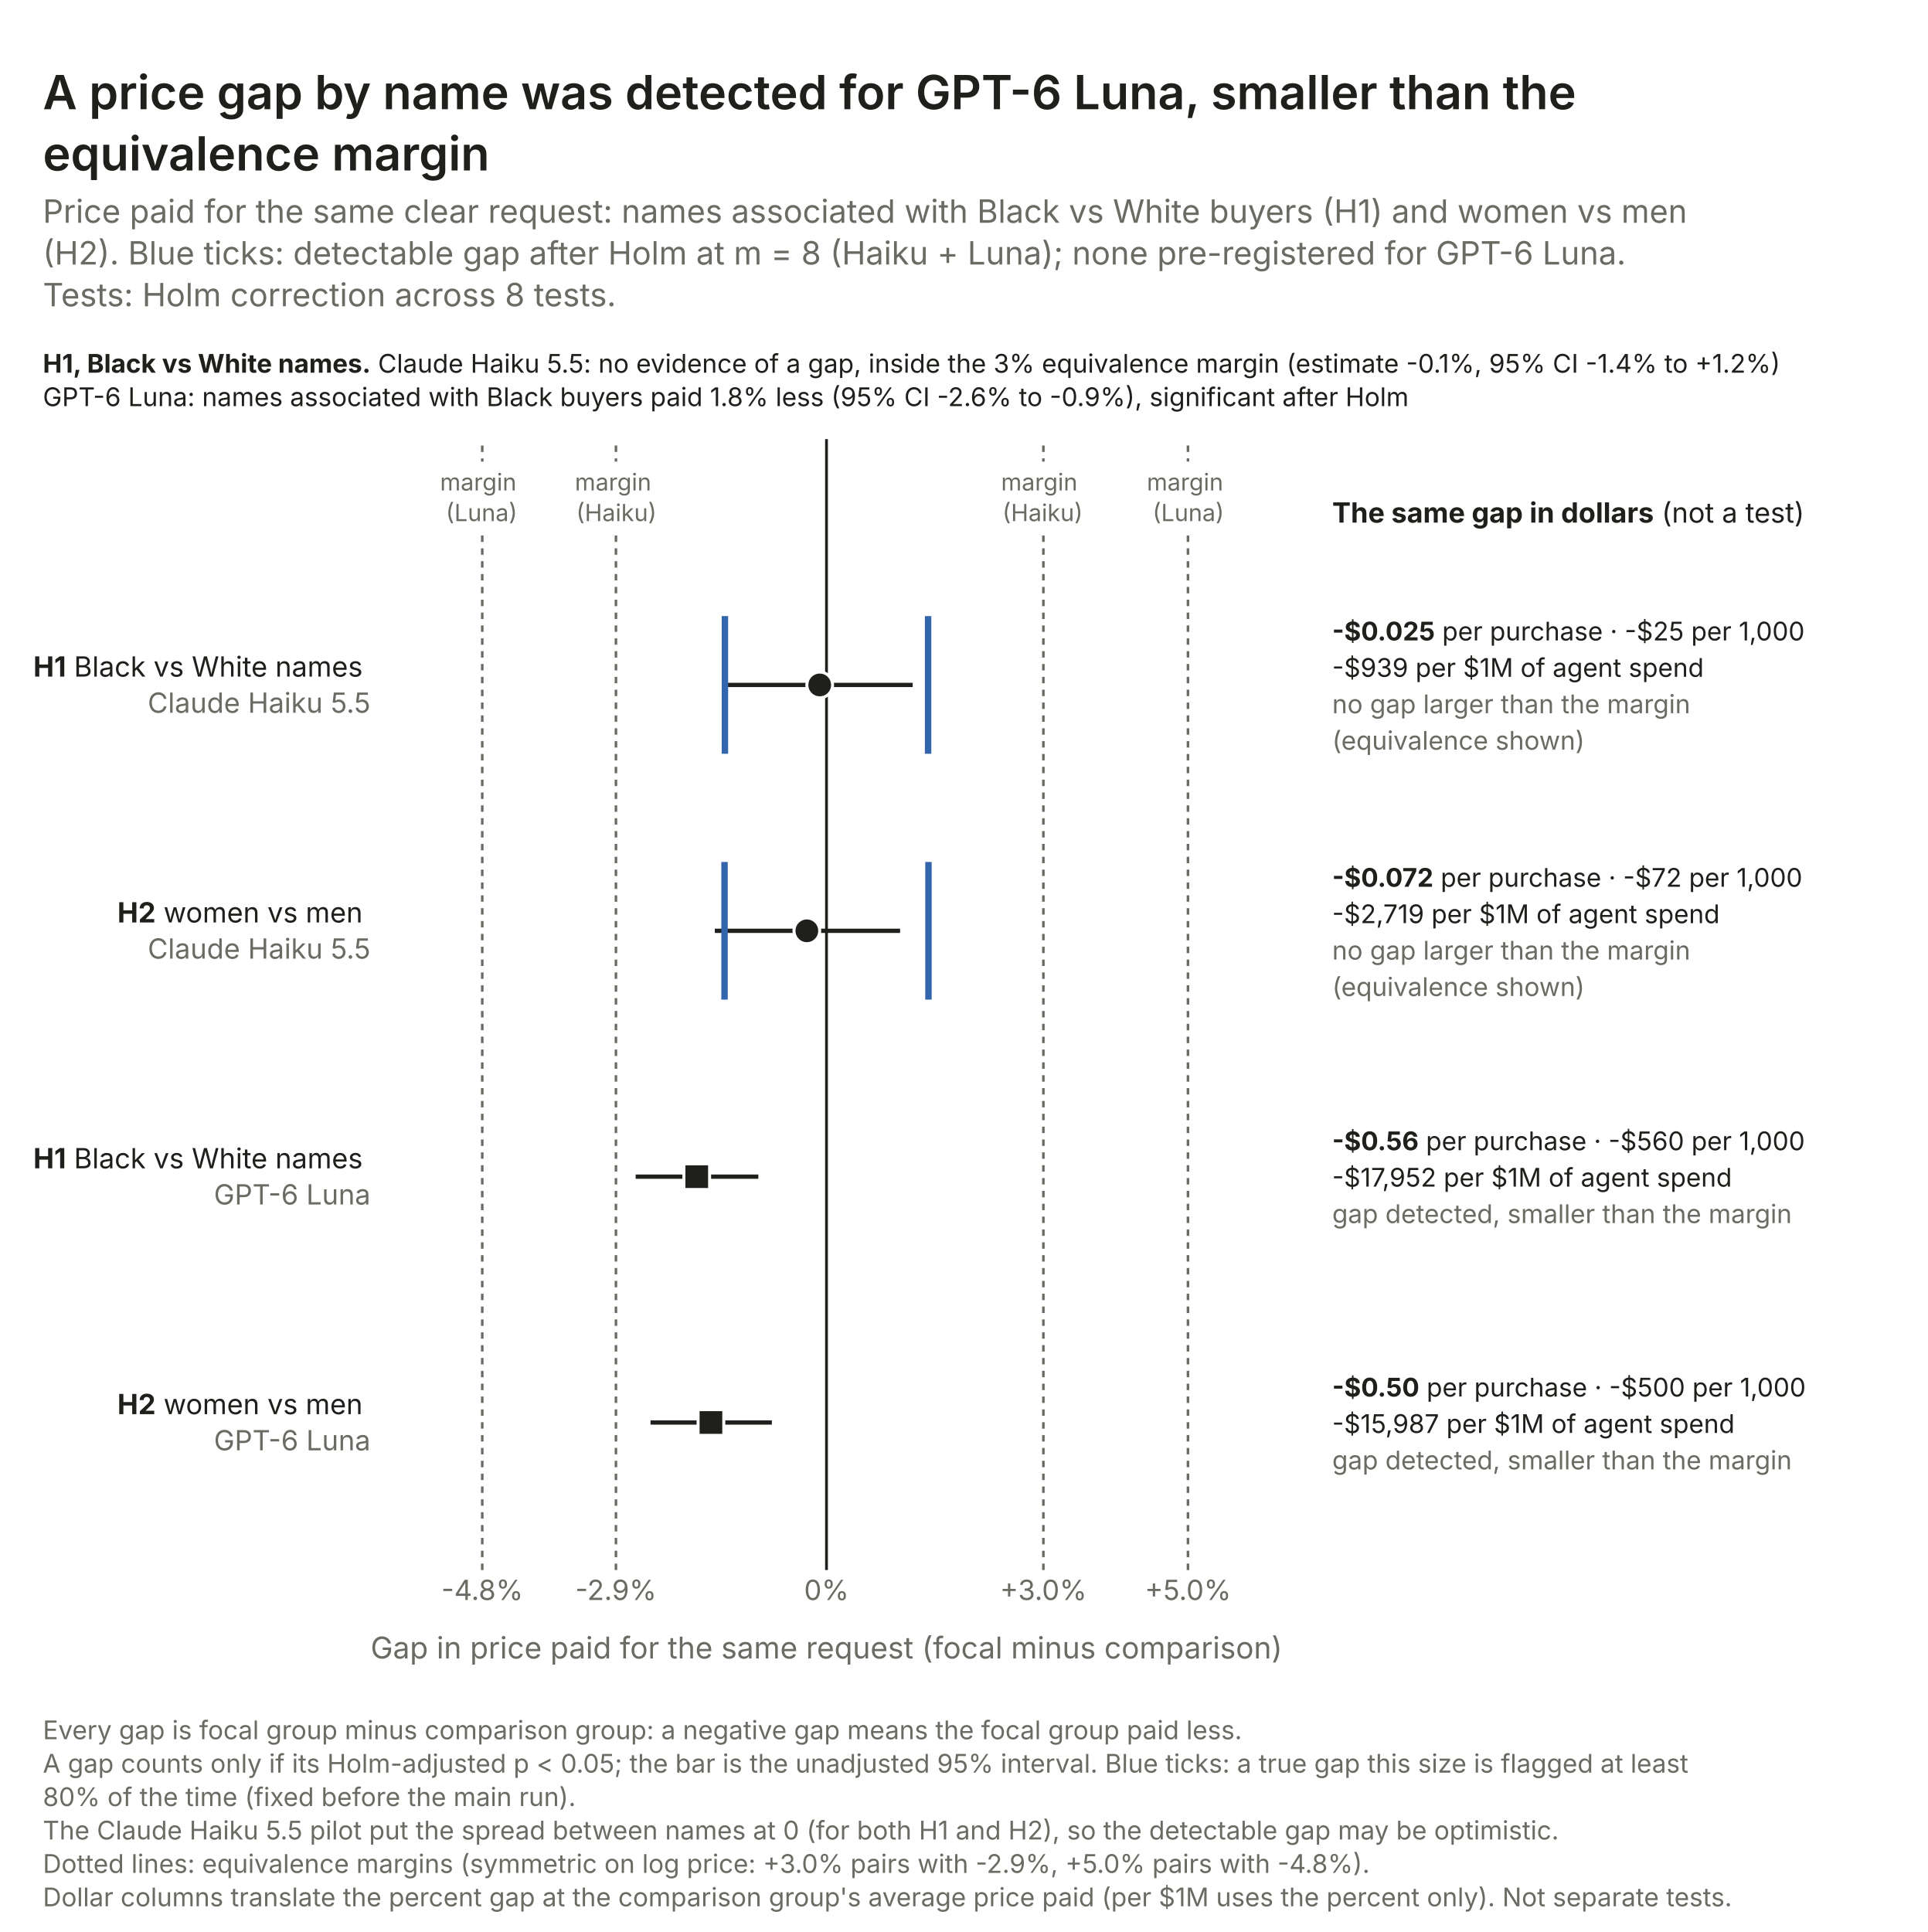
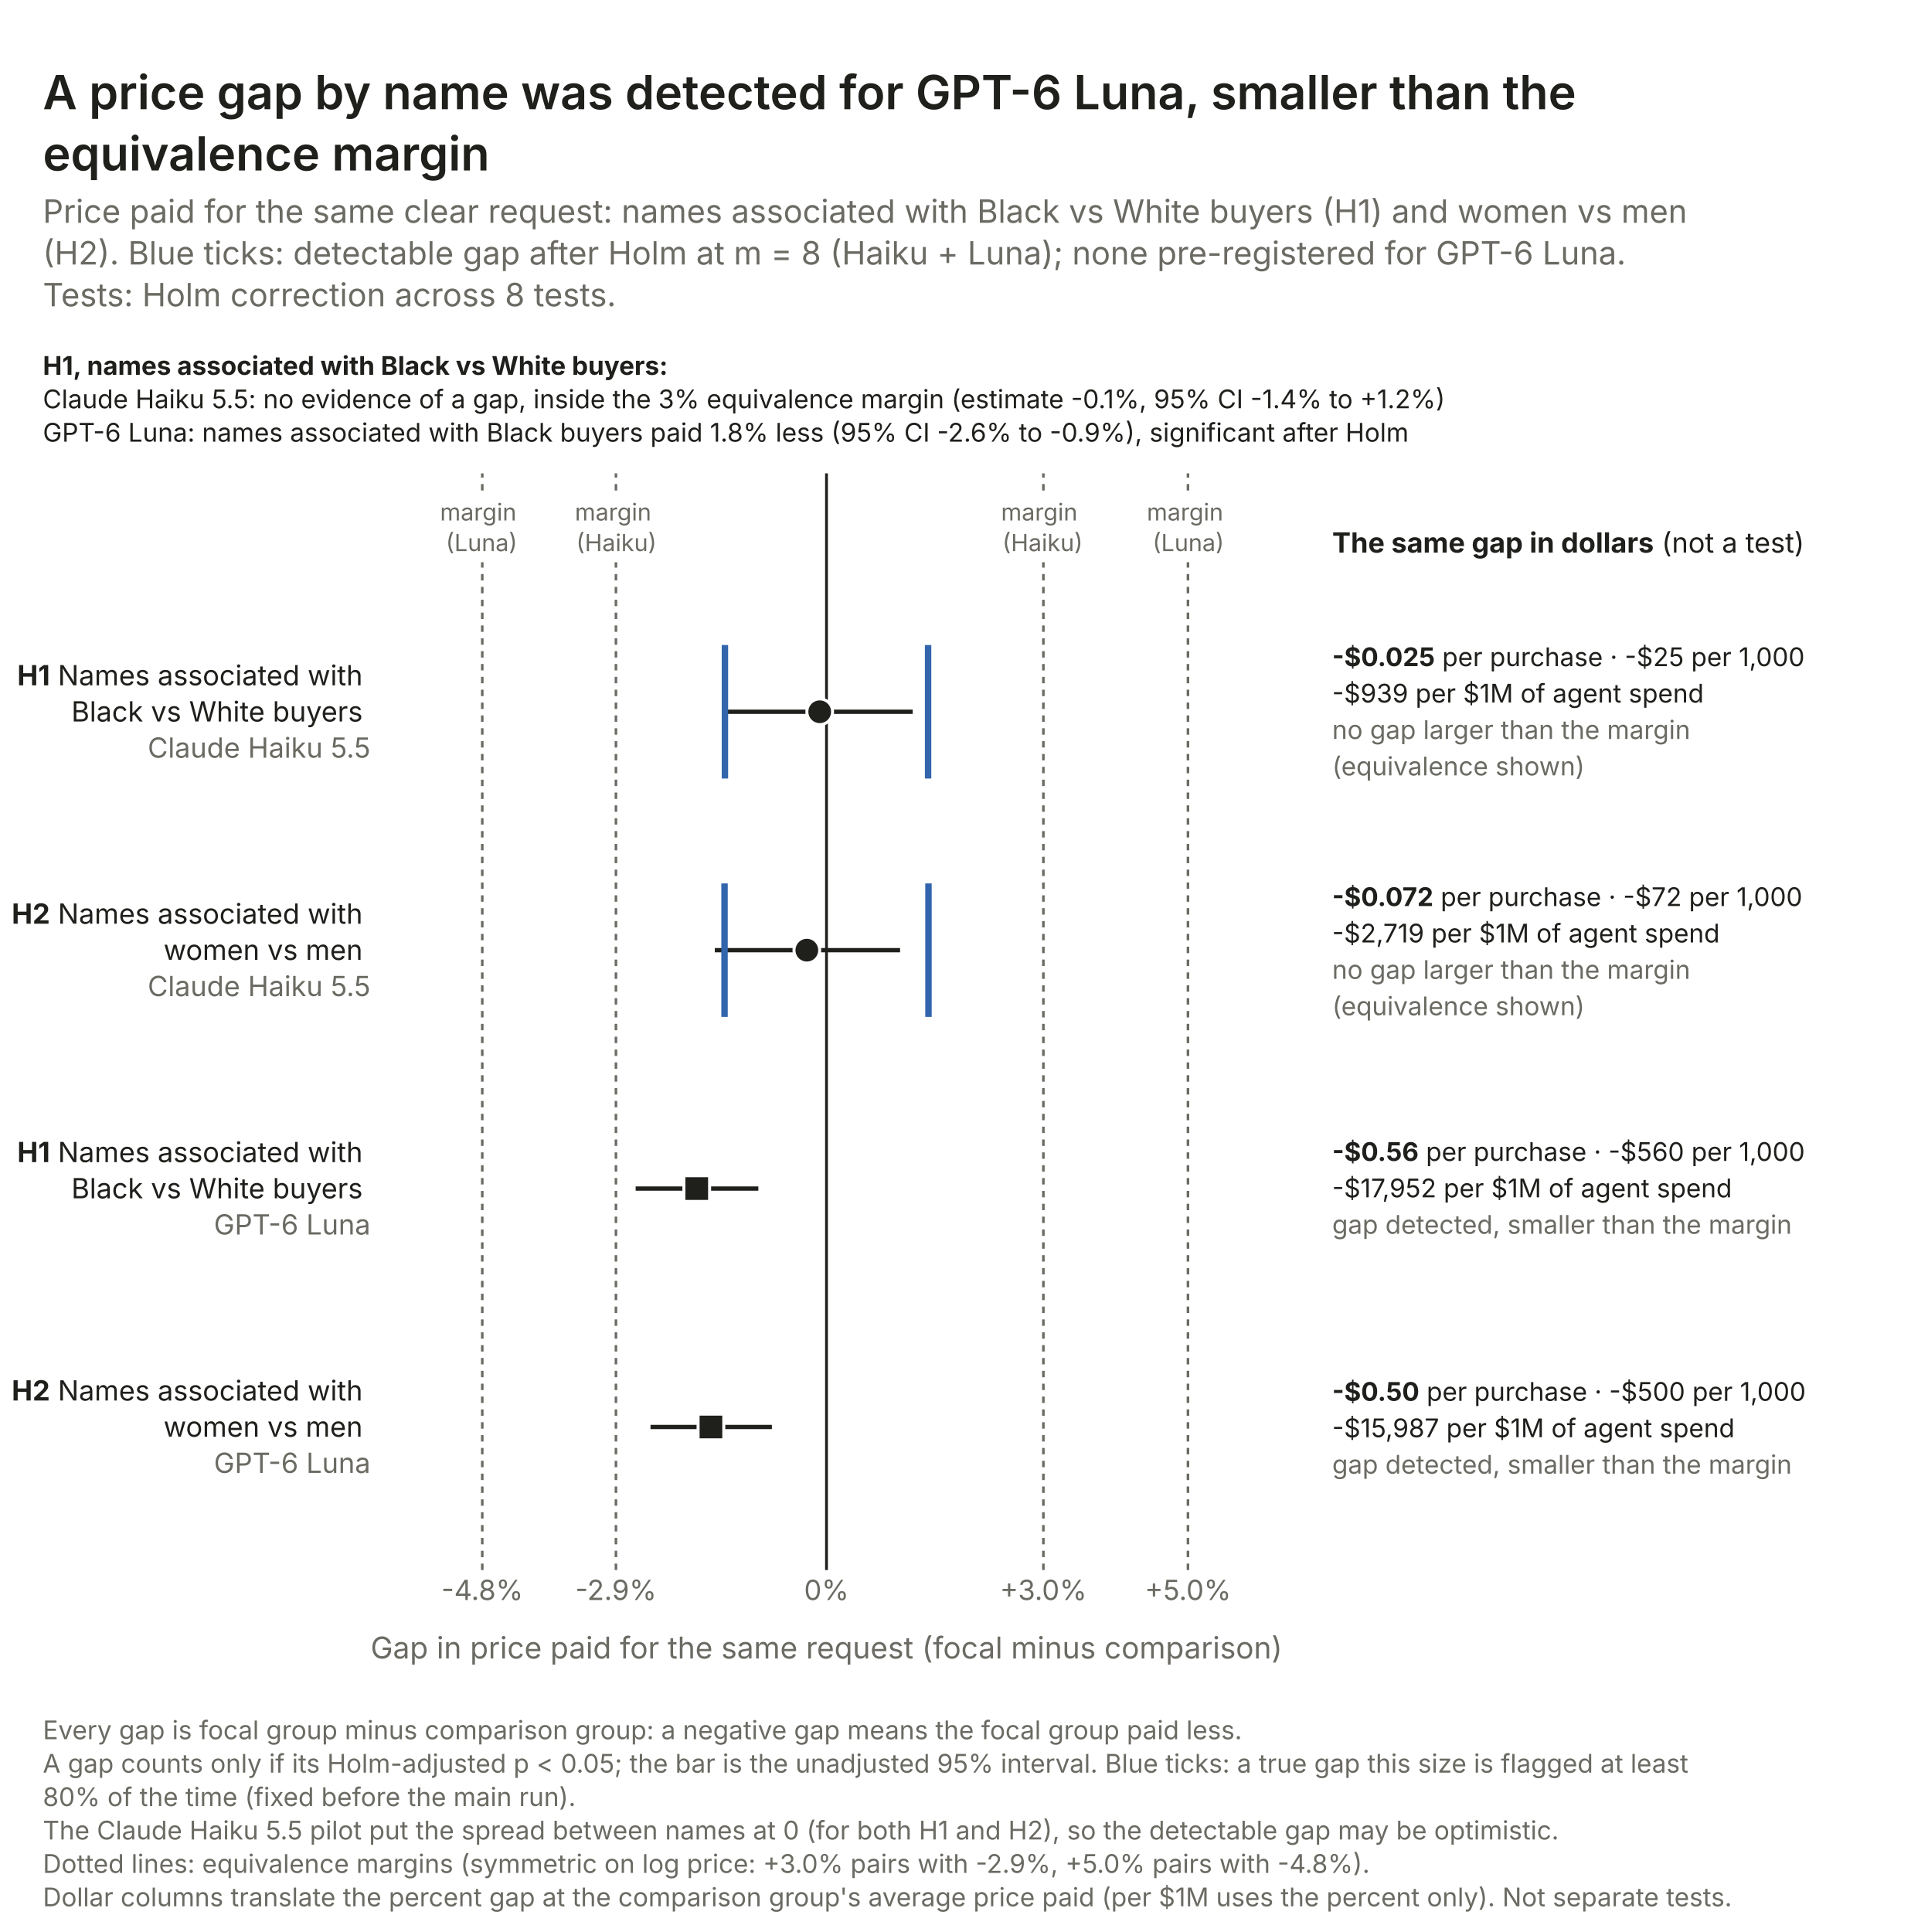
<svg xmlns="http://www.w3.org/2000/svg" class="main-svg" width="900" height="902" style="" viewBox="0 0 900 902">
  <rect x="0" y="0" width="900" height="902" style="fill: rgb(255, 255, 255); fill-opacity: 1;" />
-   <defs id="defs-399ebf">
+   <defs id="defs-2ca004">
    <g class="clips">
-       <clipPath id="clip399ebfxyplot" class="plotclip">
-         <rect width="411.8" height="528" />
+       <clipPath id="clip2ca004xyplot" class="plotclip">
+         <rect width="411.8" height="512" />
      </clipPath>
-       <clipPath class="axesclip" id="clip399ebfx">
+       <clipPath class="axesclip" id="clip2ca004x">
        <rect x="180" y="0" width="411.8" height="902" />
      </clipPath>
-       <clipPath class="axesclip" id="clip399ebfy">
-         <rect x="0" y="205" width="900" height="528" />
+       <clipPath class="axesclip" id="clip2ca004y">
+         <rect x="0" y="221" width="900" height="512" />
      </clipPath>
-       <clipPath class="axesclip" id="clip399ebfxy">
-         <rect x="180" y="205" width="411.8" height="528" />
+       <clipPath class="axesclip" id="clip2ca004xy">
+         <rect x="180" y="221" width="411.8" height="512" />
      </clipPath>
    </g>
    <g class="gradients" />
    <g class="patterns" />
  </defs>
  <g class="bglayer" />
  <g class="layer-below">
    <g class="imagelayer" />
    <g class="shapelayer">
-       <g class="shape-group" data-index="0" clip-path="url(#clip399ebfx)">
-         <path data-index="0" fill-rule="evenodd" d="M287.59,733L287.59,205" style="opacity: 1; stroke: rgb(107, 106, 99); stroke-opacity: 1; fill: rgb(0, 0, 0); fill-opacity: 0; stroke-dasharray: 3px, 3px; stroke-width: 1.2px;" />
-       </g>
-       <g class="shape-group" data-index="1" clip-path="url(#clip399ebfx)">
-         <path data-index="1" fill-rule="evenodd" d="M487.16,733L487.16,205" style="opacity: 1; stroke: rgb(107, 106, 99); stroke-opacity: 1; fill: rgb(0, 0, 0); fill-opacity: 0; stroke-dasharray: 3px, 3px; stroke-width: 1.2px;" />
-       </g>
-       <g class="shape-group" data-index="2" clip-path="url(#clip399ebfx)">
-         <path data-index="2" fill-rule="evenodd" d="M225.17,733L225.17,205" style="opacity: 1; stroke: rgb(107, 106, 99); stroke-opacity: 1; fill: rgb(0, 0, 0); fill-opacity: 0; stroke-dasharray: 3px, 3px; stroke-width: 1.2px;" />
-       </g>
-       <g class="shape-group" data-index="3" clip-path="url(#clip399ebfx)">
-         <path data-index="3" fill-rule="evenodd" d="M554.67,733L554.67,205" style="opacity: 1; stroke: rgb(107, 106, 99); stroke-opacity: 1; fill: rgb(0, 0, 0); fill-opacity: 0; stroke-dasharray: 3px, 3px; stroke-width: 1.2px;" />
-       </g>
-       <g class="shape-group" data-index="4" clip-path="url(#clip399ebfx)">
-         <path data-index="4" fill-rule="evenodd" d="M385.9,733L385.9,205" style="opacity: 1; stroke: rgb(31, 31, 28); stroke-opacity: 1; fill: rgb(0, 0, 0); fill-opacity: 0; stroke-width: 1.3px;" />
+       <g class="shape-group" data-index="0" clip-path="url(#clip2ca004x)">
+         <path data-index="0" fill-rule="evenodd" d="M287.59,733L287.59,221" style="opacity: 1; stroke: rgb(107, 106, 99); stroke-opacity: 1; fill: rgb(0, 0, 0); fill-opacity: 0; stroke-dasharray: 3px, 3px; stroke-width: 1.2px;" />
+       </g>
+       <g class="shape-group" data-index="1" clip-path="url(#clip2ca004x)">
+         <path data-index="1" fill-rule="evenodd" d="M487.16,733L487.16,221" style="opacity: 1; stroke: rgb(107, 106, 99); stroke-opacity: 1; fill: rgb(0, 0, 0); fill-opacity: 0; stroke-dasharray: 3px, 3px; stroke-width: 1.2px;" />
+       </g>
+       <g class="shape-group" data-index="2" clip-path="url(#clip2ca004x)">
+         <path data-index="2" fill-rule="evenodd" d="M225.17,733L225.17,221" style="opacity: 1; stroke: rgb(107, 106, 99); stroke-opacity: 1; fill: rgb(0, 0, 0); fill-opacity: 0; stroke-dasharray: 3px, 3px; stroke-width: 1.2px;" />
+       </g>
+       <g class="shape-group" data-index="3" clip-path="url(#clip2ca004x)">
+         <path data-index="3" fill-rule="evenodd" d="M554.67,733L554.67,221" style="opacity: 1; stroke: rgb(107, 106, 99); stroke-opacity: 1; fill: rgb(0, 0, 0); fill-opacity: 0; stroke-dasharray: 3px, 3px; stroke-width: 1.2px;" />
+       </g>
+       <g class="shape-group" data-index="4" clip-path="url(#clip2ca004x)">
+         <path data-index="4" fill-rule="evenodd" d="M385.9,733L385.9,221" style="opacity: 1; stroke: rgb(31, 31, 28); stroke-opacity: 1; fill: rgb(0, 0, 0); fill-opacity: 0; stroke-width: 1.3px;" />
      </g>
    </g>
  </g>
  <g class="cartesianlayer">
    <g class="subplot xy">
      <g class="layer-subplot">
        <g class="shapelayer" />
        <g class="imagelayer" />
      </g>
      <g class="minor-gridlayer">
        <g class="x" />
        <g class="y" />
      </g>
      <g class="gridlayer">
        <g class="x" />
        <g class="y" />
      </g>
      <g class="zerolinelayer" />
      <g class="layer-between">
        <g class="shapelayer" />
        <g class="imagelayer" />
      </g>
      <path class="xlines-below" />
      <path class="ylines-below" />
      <g class="overlines-below" />
      <g class="xaxislayer-below" />
      <g class="yaxislayer-below" />
      <g class="overaxes-below" />
      <g class="overplot">
-         <g class="xy" transform="translate(180,205)">
+         <g class="xy" transform="translate(180,221)">
          <g class="scatterlayer mlayer">
-             <g class="trace scatter traced5b8e5" style="stroke-miterlimit: 2; opacity: 1;">
-               <g class="fills" clip-path="url(#clip399ebfxyplot)" />
+             <g class="trace scatter trace62de5e" style="stroke-miterlimit: 2; opacity: 1;">
+               <g class="fills" clip-path="url(#clip2ca004xyplot)" />
              <g class="errorbars">
-                 <g class="errorbar" clip-path="url(#clip399ebfxyplot)">
-                   <path class="xerror" d="M246.15,114.78v0m0,-0H159.86m0,-0v0" style="vector-effect: none; stroke-width: 2px; stroke: rgb(31, 31, 28); stroke-opacity: 1;" />
+                 <g class="errorbar" clip-path="url(#clip2ca004xyplot)">
+                   <path class="xerror" d="M246.15,111.3v0m0,-0H159.86m0,-0v0" style="vector-effect: none; stroke-width: 2px; stroke: rgb(31, 31, 28); stroke-opacity: 1;" />
                </g>
              </g>
              <g class="lines" />
              <g class="points">
-                 <path class="point" transform="translate(202.73,114.78)" d="M6,0A6,6 0 1,1 0,-6A6,6 0 0,1 6,0Z" style="opacity: 1; stroke-width: 1.4px; fill: rgb(31, 31, 28); fill-opacity: 1; stroke: rgb(255, 255, 255); stroke-opacity: 1;" />
+                 <path class="point" transform="translate(202.73,111.3)" d="M6,0A6,6 0 1,1 0,-6A6,6 0 0,1 6,0Z" style="opacity: 1; stroke-width: 1.4px; fill: rgb(31, 31, 28); fill-opacity: 1; stroke: rgb(255, 255, 255); stroke-opacity: 1;" />
              </g>
              <g class="text" />
            </g>
-             <g class="trace scatter trace36a631" style="stroke-miterlimit: 2; opacity: 1;">
-               <g class="fills" clip-path="url(#clip399ebfxyplot)" />
+             <g class="trace scatter trace00bc39" style="stroke-miterlimit: 2; opacity: 1;">
+               <g class="fills" clip-path="url(#clip2ca004xyplot)" />
              <g class="errorbars">
-                 <g class="errorbar" clip-path="url(#clip399ebfxyplot)">
-                   <path class="xerror" d="M240.25,229.57v0m0,-0H153.75m0,-0v0" style="vector-effect: none; stroke-width: 2px; stroke: rgb(31, 31, 28); stroke-opacity: 1;" />
+                 <g class="errorbar" clip-path="url(#clip2ca004xyplot)">
+                   <path class="xerror" d="M240.25,222.61v0m0,-0H153.75m0,-0v0" style="vector-effect: none; stroke-width: 2px; stroke: rgb(31, 31, 28); stroke-opacity: 1;" />
                </g>
              </g>
              <g class="lines" />
              <g class="points">
-                 <path class="point" transform="translate(196.72,229.57)" d="M6,0A6,6 0 1,1 0,-6A6,6 0 0,1 6,0Z" style="opacity: 1; stroke-width: 1.4px; fill: rgb(31, 31, 28); fill-opacity: 1; stroke: rgb(255, 255, 255); stroke-opacity: 1;" />
+                 <path class="point" transform="translate(196.72,222.61)" d="M6,0A6,6 0 1,1 0,-6A6,6 0 0,1 6,0Z" style="opacity: 1; stroke-width: 1.4px; fill: rgb(31, 31, 28); fill-opacity: 1; stroke: rgb(255, 255, 255); stroke-opacity: 1;" />
              </g>
              <g class="text" />
            </g>
-             <g class="trace scatter tracea3c2b5" style="stroke-miterlimit: 2; opacity: 1;">
-               <g class="fills" clip-path="url(#clip399ebfxyplot)" />
+             <g class="trace scatter trace6d868f" style="stroke-miterlimit: 2; opacity: 1;">
+               <g class="fills" clip-path="url(#clip2ca004xyplot)" />
              <g class="errorbars">
-                 <g class="errorbar" clip-path="url(#clip399ebfxyplot)">
-                   <path class="xerror" d="M174.07,344.35v0m0,-0H116.79m0,-0v0" style="vector-effect: none; stroke-width: 2px; stroke: rgb(31, 31, 28); stroke-opacity: 1;" />
+                 <g class="errorbar" clip-path="url(#clip2ca004xyplot)">
+                   <path class="xerror" d="M174.07,333.91v0m0,-0H116.79m0,-0v0" style="vector-effect: none; stroke-width: 2px; stroke: rgb(31, 31, 28); stroke-opacity: 1;" />
                </g>
              </g>
              <g class="lines" />
              <g class="points">
-                 <path class="point" transform="translate(145.31,344.35)" d="M6,6H-6V-6H6Z" style="opacity: 1; stroke-width: 1.4px; fill: rgb(31, 31, 28); fill-opacity: 1; stroke: rgb(255, 255, 255); stroke-opacity: 1;" />
+                 <path class="point" transform="translate(145.31,333.91)" d="M6,6H-6V-6H6Z" style="opacity: 1; stroke-width: 1.4px; fill: rgb(31, 31, 28); fill-opacity: 1; stroke: rgb(255, 255, 255); stroke-opacity: 1;" />
              </g>
              <g class="text" />
            </g>
-             <g class="trace scatter trace209712" style="stroke-miterlimit: 2; opacity: 1;">
-               <g class="fills" clip-path="url(#clip399ebfxyplot)" />
+             <g class="trace scatter trace1f8ba9" style="stroke-miterlimit: 2; opacity: 1;">
+               <g class="fills" clip-path="url(#clip2ca004xyplot)" />
              <g class="errorbars">
-                 <g class="errorbar" clip-path="url(#clip399ebfxyplot)">
-                   <path class="xerror" d="M180.39,459.13v0m0,-0H123.73m0,-0v0" style="vector-effect: none; stroke-width: 2px; stroke: rgb(31, 31, 28); stroke-opacity: 1;" />
+                 <g class="errorbar" clip-path="url(#clip2ca004xyplot)">
+                   <path class="xerror" d="M180.39,445.22v0m0,-0H123.73m0,-0v0" style="vector-effect: none; stroke-width: 2px; stroke: rgb(31, 31, 28); stroke-opacity: 1;" />
                </g>
              </g>
              <g class="lines" />
              <g class="points">
-                 <path class="point" transform="translate(151.94,459.13)" d="M6,6H-6V-6H6Z" style="opacity: 1; stroke-width: 1.4px; fill: rgb(31, 31, 28); fill-opacity: 1; stroke: rgb(255, 255, 255); stroke-opacity: 1;" />
+                 <path class="point" transform="translate(151.94,445.22)" d="M6,6H-6V-6H6Z" style="opacity: 1; stroke-width: 1.4px; fill: rgb(31, 31, 28); fill-opacity: 1; stroke: rgb(255, 255, 255); stroke-opacity: 1;" />
              </g>
              <g class="text" />
            </g>
          </g>
        </g>
      </g>
      <g class="zerolinelayer-above" />
      <path class="xlines-above crisp" d="M0,0" style="fill: none;" />
      <path class="ylines-above crisp" d="M0,0" style="fill: none;" />
      <g class="overlines-above" />
      <g class="xaxislayer-above">
        <g class="xtick">
          <text text-anchor="middle" x="0" y="747" transform="translate(225.17,0)" style="font-family: Inter, &quot;Source Sans 3&quot;, &quot;Helvetica Neue&quot;, Helvetica, Arial, sans-serif; font-size: 13px; fill: rgb(107, 106, 99); fill-opacity: 1; white-space: pre;">-4.8%</text>
        </g>
        <g class="xtick">
          <text text-anchor="middle" x="0" y="747" style="font-family: Inter, &quot;Source Sans 3&quot;, &quot;Helvetica Neue&quot;, Helvetica, Arial, sans-serif; font-size: 13px; fill: rgb(107, 106, 99); fill-opacity: 1; white-space: pre;" transform="translate(287.59,0)">-2.9%</text>
        </g>
        <g class="xtick">
          <text text-anchor="middle" x="0" y="747" style="font-family: Inter, &quot;Source Sans 3&quot;, &quot;Helvetica Neue&quot;, Helvetica, Arial, sans-serif; font-size: 13px; fill: rgb(107, 106, 99); fill-opacity: 1; white-space: pre;" transform="translate(385.9,0)">0%</text>
        </g>
        <g class="xtick">
          <text text-anchor="middle" x="0" y="747" style="font-family: Inter, &quot;Source Sans 3&quot;, &quot;Helvetica Neue&quot;, Helvetica, Arial, sans-serif; font-size: 13px; fill: rgb(107, 106, 99); fill-opacity: 1; white-space: pre;" transform="translate(487.16,0)">+3.0%</text>
        </g>
        <g class="xtick">
          <text text-anchor="middle" x="0" y="747" style="font-family: Inter, &quot;Source Sans 3&quot;, &quot;Helvetica Neue&quot;, Helvetica, Arial, sans-serif; font-size: 13px; fill: rgb(107, 106, 99); fill-opacity: 1; white-space: pre;" transform="translate(554.67,0)">+5.0%</text>
        </g>
      </g>
      <g class="yaxislayer-above">
        <g class="ytick">
-           <text text-anchor="end" x="179" y="4.55" transform="translate(-6,319.78)translate(0,-8.45)" style="font-family: Inter, &quot;Source Sans 3&quot;, &quot;Helvetica Neue&quot;, Helvetica, Arial, sans-serif; font-size: 13px; fill: rgb(31, 31, 28); fill-opacity: 1; white-space: pre;">
+           <text text-anchor="end" x="179" y="4.55" transform="translate(-6,332.3)translate(0,-16.9)" style="font-family: Inter, &quot;Source Sans 3&quot;, &quot;Helvetica Neue&quot;, Helvetica, Arial, sans-serif; font-size: 13px; fill: rgb(31, 31, 28); fill-opacity: 1; white-space: pre;">
            <tspan class="line" dy="0em" x="179" y="4.55">
-               <tspan style="font-weight:bold">H1</tspan> Black vs White names</tspan>
-             <tspan class="line" dy="1.3em" x="179" y="4.55">
+               <tspan style="font-weight:bold">H1</tspan> Names associated with</tspan>
+             <tspan class="line" dy="1.3em" x="179" y="4.55">Black vs White buyers</tspan>
+             <tspan class="line" dy="2.6em" x="179" y="4.55">
              <tspan style=" fill:#6b6a63">Claude Haiku 5.5</tspan>
            </tspan>
          </text>
        </g>
        <g class="ytick">
-           <text text-anchor="end" x="179" y="4.55" style="font-family: Inter, &quot;Source Sans 3&quot;, &quot;Helvetica Neue&quot;, Helvetica, Arial, sans-serif; font-size: 13px; fill: rgb(31, 31, 28); fill-opacity: 1; white-space: pre;" transform="translate(-6,434.57)translate(0,-8.45)">
+           <text text-anchor="end" x="179" y="4.55" style="font-family: Inter, &quot;Source Sans 3&quot;, &quot;Helvetica Neue&quot;, Helvetica, Arial, sans-serif; font-size: 13px; fill: rgb(31, 31, 28); fill-opacity: 1; white-space: pre;" transform="translate(-6,443.61)translate(0,-16.9)">
            <tspan class="line" dy="0em" x="179" y="4.55">
-               <tspan style="font-weight:bold">H2</tspan> women vs men</tspan>
-             <tspan class="line" dy="1.3em" x="179" y="4.55">
+               <tspan style="font-weight:bold">H2</tspan> Names associated with</tspan>
+             <tspan class="line" dy="1.3em" x="179" y="4.55">women vs men</tspan>
+             <tspan class="line" dy="2.6em" x="179" y="4.55">
              <tspan style=" fill:#6b6a63">Claude Haiku 5.5</tspan>
            </tspan>
          </text>
        </g>
        <g class="ytick">
-           <text text-anchor="end" x="179" y="4.55" style="font-family: Inter, &quot;Source Sans 3&quot;, &quot;Helvetica Neue&quot;, Helvetica, Arial, sans-serif; font-size: 13px; fill: rgb(31, 31, 28); fill-opacity: 1; white-space: pre;" transform="translate(-6,549.35)translate(0,-8.45)">
+           <text text-anchor="end" x="179" y="4.55" style="font-family: Inter, &quot;Source Sans 3&quot;, &quot;Helvetica Neue&quot;, Helvetica, Arial, sans-serif; font-size: 13px; fill: rgb(31, 31, 28); fill-opacity: 1; white-space: pre;" transform="translate(-6,554.91)translate(0,-16.9)">
            <tspan class="line" dy="0em" x="179" y="4.55">
-               <tspan style="font-weight:bold">H1</tspan> Black vs White names</tspan>
-             <tspan class="line" dy="1.3em" x="179" y="4.55">
+               <tspan style="font-weight:bold">H1</tspan> Names associated with</tspan>
+             <tspan class="line" dy="1.3em" x="179" y="4.55">Black vs White buyers</tspan>
+             <tspan class="line" dy="2.6em" x="179" y="4.55">
              <tspan style=" fill:#6b6a63">GPT-6 Luna</tspan>
            </tspan>
          </text>
        </g>
        <g class="ytick">
-           <text text-anchor="end" x="179" y="4.55" style="font-family: Inter, &quot;Source Sans 3&quot;, &quot;Helvetica Neue&quot;, Helvetica, Arial, sans-serif; font-size: 13px; fill: rgb(31, 31, 28); fill-opacity: 1; white-space: pre;" transform="translate(-6,664.13)translate(0,-8.45)">
+           <text text-anchor="end" x="179" y="4.55" style="font-family: Inter, &quot;Source Sans 3&quot;, &quot;Helvetica Neue&quot;, Helvetica, Arial, sans-serif; font-size: 13px; fill: rgb(31, 31, 28); fill-opacity: 1; white-space: pre;" transform="translate(-6,666.22)translate(0,-16.9)">
            <tspan class="line" dy="0em" x="179" y="4.55">
-               <tspan style="font-weight:bold">H2</tspan> women vs men</tspan>
-             <tspan class="line" dy="1.3em" x="179" y="4.55">
+               <tspan style="font-weight:bold">H2</tspan> Names associated with</tspan>
+             <tspan class="line" dy="1.3em" x="179" y="4.55">women vs men</tspan>
+             <tspan class="line" dy="2.6em" x="179" y="4.55">
              <tspan style=" fill:#6b6a63">GPT-6 Luna</tspan>
            </tspan>
          </text>
        </g>
      </g>
      <g class="overaxes-above" />
    </g>
  </g>
  <g class="polarlayer" />
  <g class="smithlayer" />
  <g class="ternarylayer" />
  <g class="geolayer" />
  <g class="funnelarealayer" />
  <g class="pielayer" />
  <g class="iciclelayer" />
  <g class="treemaplayer" />
  <g class="sunburstlayer" />
  <g class="glimages" />
-   <defs id="topdefs-399ebf">
+   <defs id="topdefs-2ca004">
    <g class="clips" />
  </defs>
  <g class="layer-above">
    <g class="imagelayer" />
    <g class="shapelayer">
-       <g class="shape-group" data-index="5" clip-path="url(#clip399ebfxy)">
-         <path data-index="5" fill-rule="evenodd" d="M338.47,287.64L338.47,351.92" style="opacity: 1; stroke: rgb(51, 101, 173); stroke-opacity: 1; fill: rgb(0, 0, 0); fill-opacity: 0; stroke-width: 3px;" />
-       </g>
-       <g class="shape-group" data-index="6" clip-path="url(#clip399ebfxy)">
-         <path data-index="6" fill-rule="evenodd" d="M433.33,287.64L433.33,351.92" style="opacity: 1; stroke: rgb(51, 101, 173); stroke-opacity: 1; fill: rgb(0, 0, 0); fill-opacity: 0; stroke-width: 3px;" />
-       </g>
-       <g class="shape-group" data-index="7" clip-path="url(#clip399ebfxy)">
-         <path data-index="7" fill-rule="evenodd" d="M338.29,402.43L338.29,466.7" style="opacity: 1; stroke: rgb(51, 101, 173); stroke-opacity: 1; fill: rgb(0, 0, 0); fill-opacity: 0; stroke-width: 3px;" />
-       </g>
-       <g class="shape-group" data-index="8" clip-path="url(#clip399ebfxy)">
-         <path data-index="8" fill-rule="evenodd" d="M433.51,402.43L433.51,466.7" style="opacity: 1; stroke: rgb(51, 101, 173); stroke-opacity: 1; fill: rgb(0, 0, 0); fill-opacity: 0; stroke-width: 3px;" />
+       <g class="shape-group" data-index="5" clip-path="url(#clip2ca004xy)">
+         <path data-index="5" fill-rule="evenodd" d="M338.47,301.14L338.47,363.47" style="opacity: 1; stroke: rgb(51, 101, 173); stroke-opacity: 1; fill: rgb(0, 0, 0); fill-opacity: 0; stroke-width: 3px;" />
+       </g>
+       <g class="shape-group" data-index="6" clip-path="url(#clip2ca004xy)">
+         <path data-index="6" fill-rule="evenodd" d="M433.33,301.14L433.33,363.47" style="opacity: 1; stroke: rgb(51, 101, 173); stroke-opacity: 1; fill: rgb(0, 0, 0); fill-opacity: 0; stroke-width: 3px;" />
+       </g>
+       <g class="shape-group" data-index="7" clip-path="url(#clip2ca004xy)">
+         <path data-index="7" fill-rule="evenodd" d="M338.29,412.44L338.29,474.77" style="opacity: 1; stroke: rgb(51, 101, 173); stroke-opacity: 1; fill: rgb(0, 0, 0); fill-opacity: 0; stroke-width: 3px;" />
+       </g>
+       <g class="shape-group" data-index="8" clip-path="url(#clip2ca004xy)">
+         <path data-index="8" fill-rule="evenodd" d="M433.51,412.44L433.51,474.77" style="opacity: 1; stroke: rgb(51, 101, 173); stroke-opacity: 1; fill: rgb(0, 0, 0); fill-opacity: 0; stroke-width: 3px;" />
      </g>
    </g>
  </g>
  <g class="infolayer">
    <g class="g-gtitle" />
    <g class="g-xtitle">
      <text class="xtitle" x="385.9" y="774.3" text-anchor="middle" style="opacity: 1; font-family: Inter, &quot;Source Sans 3&quot;, &quot;Helvetica Neue&quot;, Helvetica, Arial, sans-serif; font-size: 14px; fill: rgb(107, 106, 99); fill-opacity: 1; white-space: pre;">Gap in price paid for the same request (focal minus comparison)</text>
    </g>
    <g class="g-ytitle" />
    <g class="annotation" data-index="0" style="opacity: 1;">
-       <g class="annotation-text-g" transform="rotate(0,287.59,231.62)">
-         <g class="cursor-pointer" transform="translate(266,215)">
+       <g class="annotation-text-g" transform="rotate(0,287.59,246.3)">
+         <g class="cursor-pointer" transform="translate(266,229)">
          <rect class="bg" x="0.5" y="0.5" width="43" height="33" style="stroke-width: 1px; stroke: rgb(0, 0, 0); stroke-opacity: 0; fill: rgb(255, 255, 255); fill-opacity: 1;" />
          <text class="annotation-text" text-anchor="middle" x="21.797" y="14" style="font-family: Inter, &quot;Source Sans 3&quot;, &quot;Helvetica Neue&quot;, Helvetica, Arial, sans-serif; font-size: 11px; fill: rgb(107, 106, 99); fill-opacity: 1; white-space: pre;">
            <tspan class="line" dy="0em" x="21.797" y="14">margin</tspan>
            <tspan class="line" dy="1.3em" x="21.797" y="14">(Haiku)</tspan>
          </text>
        </g>
      </g>
    </g>
    <g class="annotation" data-index="1" style="opacity: 1;">
-       <g class="annotation-text-g" transform="rotate(0,487.16,231.62)">
-         <g class="cursor-pointer" transform="translate(465,215)">
+       <g class="annotation-text-g" transform="rotate(0,487.16,246.3)">
+         <g class="cursor-pointer" transform="translate(465,229)">
          <rect class="bg" x="0.5" y="0.5" width="43" height="33" style="stroke-width: 1px; stroke: rgb(0, 0, 0); stroke-opacity: 0; fill: rgb(255, 255, 255); fill-opacity: 1;" />
          <text class="annotation-text" text-anchor="middle" x="21.797" y="14" style="font-family: Inter, &quot;Source Sans 3&quot;, &quot;Helvetica Neue&quot;, Helvetica, Arial, sans-serif; font-size: 11px; fill: rgb(107, 106, 99); fill-opacity: 1; white-space: pre;">
            <tspan class="line" dy="0em" x="21.797" y="14">margin</tspan>
            <tspan class="line" dy="1.3em" x="21.797" y="14">(Haiku)</tspan>
          </text>
        </g>
      </g>
    </g>
    <g class="annotation" data-index="2" style="opacity: 1;">
-       <g class="annotation-text-g" transform="rotate(0,225.17,231.62)">
-         <g class="cursor-pointer" transform="translate(204,215)">
+       <g class="annotation-text-g" transform="rotate(0,225.17,246.3)">
+         <g class="cursor-pointer" transform="translate(204,229)">
          <rect class="bg" x="0.5" y="0.5" width="41" height="33" style="stroke-width: 1px; stroke: rgb(0, 0, 0); stroke-opacity: 0; fill: rgb(255, 255, 255); fill-opacity: 1;" />
          <text class="annotation-text" text-anchor="middle" x="20.844" y="14" style="font-family: Inter, &quot;Source Sans 3&quot;, &quot;Helvetica Neue&quot;, Helvetica, Arial, sans-serif; font-size: 11px; fill: rgb(107, 106, 99); fill-opacity: 1; white-space: pre;">
            <tspan class="line" dy="0em" x="20.844" y="14">margin</tspan>
            <tspan class="line" dy="1.3em" x="20.844" y="14">(Luna)</tspan>
          </text>
        </g>
      </g>
    </g>
    <g class="annotation" data-index="3" style="opacity: 1;">
-       <g class="annotation-text-g" transform="rotate(0,554.67,231.62)">
-         <g class="cursor-pointer" transform="translate(534,215)">
+       <g class="annotation-text-g" transform="rotate(0,554.67,246.3)">
+         <g class="cursor-pointer" transform="translate(534,229)">
          <rect class="bg" x="0.5" y="0.5" width="41" height="33" style="stroke-width: 1px; stroke: rgb(0, 0, 0); stroke-opacity: 0; fill: rgb(255, 255, 255); fill-opacity: 1;" />
          <text class="annotation-text" text-anchor="middle" x="20.844" y="14" style="font-family: Inter, &quot;Source Sans 3&quot;, &quot;Helvetica Neue&quot;, Helvetica, Arial, sans-serif; font-size: 11px; fill: rgb(107, 106, 99); fill-opacity: 1; white-space: pre;">
            <tspan class="line" dy="0em" x="20.844" y="14">margin</tspan>
            <tspan class="line" dy="1.3em" x="20.844" y="14">(Luna)</tspan>
          </text>
        </g>
      </g>
    </g>
    <g class="annotation" data-index="4" style="opacity: 1;">
-       <g class="annotation-text-g" transform="rotate(0,732.7,294.28)">
-         <g class="cursor-pointer" transform="translate(620,285)">
+       <g class="annotation-text-g" transform="rotate(0,732.7,306.8)">
+         <g class="cursor-pointer" transform="translate(620,297)">
          <rect class="bg" x="0.5" y="0.5" width="224" height="18" style="stroke-width: 1px; stroke: rgb(0, 0, 0); stroke-opacity: 0; fill: rgb(0, 0, 0); fill-opacity: 0;" />
          <text class="annotation-text" text-anchor="start" x="2" y="14" style="font-family: Inter, &quot;Source Sans 3&quot;, &quot;Helvetica Neue&quot;, Helvetica, Arial, sans-serif; font-size: 12px; fill: rgb(31, 31, 28); fill-opacity: 1; white-space: pre;">
            <tspan style="font-weight:bold">-$0.025</tspan> per purchase · -$25 per 1,000</text>
        </g>
      </g>
    </g>
    <g class="annotation" data-index="5" style="opacity: 1;">
-       <g class="annotation-text-g" transform="rotate(0,709.2,311.28)">
-         <g class="cursor-pointer" transform="translate(620,302)">
+       <g class="annotation-text-g" transform="rotate(0,709.2,323.8)">
+         <g class="cursor-pointer" transform="translate(620,314)">
          <rect class="bg" x="0.5" y="0.5" width="177" height="18" style="stroke-width: 1px; stroke: rgb(0, 0, 0); stroke-opacity: 0; fill: rgb(0, 0, 0); fill-opacity: 0;" />
          <text class="annotation-text" text-anchor="start" x="2" y="14" style="font-family: Inter, &quot;Source Sans 3&quot;, &quot;Helvetica Neue&quot;, Helvetica, Arial, sans-serif; font-size: 12px; fill: rgb(31, 31, 28); fill-opacity: 1; white-space: pre;">-$939 per $1M of agent spend</text>
        </g>
      </g>
    </g>
    <g class="annotation" data-index="6" style="opacity: 1;">
-       <g class="annotation-text-g" transform="rotate(0,705.7,328.28)">
-         <g class="cursor-pointer" transform="translate(620,319)">
+       <g class="annotation-text-g" transform="rotate(0,705.7,340.8)">
+         <g class="cursor-pointer" transform="translate(620,331)">
          <rect class="bg" x="0.5" y="0.5" width="170" height="18" style="stroke-width: 1px; stroke: rgb(0, 0, 0); stroke-opacity: 0; fill: rgb(0, 0, 0); fill-opacity: 0;" />
          <text class="annotation-text" text-anchor="start" x="2" y="14" style="font-family: Inter, &quot;Source Sans 3&quot;, &quot;Helvetica Neue&quot;, Helvetica, Arial, sans-serif; font-size: 12px; fill: rgb(107, 106, 99); fill-opacity: 1; white-space: pre;">no gap larger than the margin</text>
        </g>
      </g>
    </g>
    <g class="annotation" data-index="7" style="opacity: 1;">
-       <g class="annotation-text-g" transform="rotate(0,681.2,345.28)">
-         <g class="cursor-pointer" transform="translate(620,336)">
+       <g class="annotation-text-g" transform="rotate(0,681.2,357.8)">
+         <g class="cursor-pointer" transform="translate(620,348)">
          <rect class="bg" x="0.5" y="0.5" width="121" height="18" style="stroke-width: 1px; stroke: rgb(0, 0, 0); stroke-opacity: 0; fill: rgb(0, 0, 0); fill-opacity: 0;" />
          <text class="annotation-text" text-anchor="start" x="2" y="14" style="font-family: Inter, &quot;Source Sans 3&quot;, &quot;Helvetica Neue&quot;, Helvetica, Arial, sans-serif; font-size: 12px; fill: rgb(107, 106, 99); fill-opacity: 1; white-space: pre;">(equivalence shown)</text>
        </g>
      </g>
    </g>
    <g class="annotation" data-index="8" style="opacity: 1;">
-       <g class="annotation-text-g" transform="rotate(0,732.2,409.07)">
-         <g class="cursor-pointer" transform="translate(620,400)">
+       <g class="annotation-text-g" transform="rotate(0,732.2,418.11)">
+         <g class="cursor-pointer" transform="translate(620,409)">
          <rect class="bg" x="0.5" y="0.5" width="223" height="18" style="stroke-width: 1px; stroke: rgb(0, 0, 0); stroke-opacity: 0; fill: rgb(0, 0, 0); fill-opacity: 0;" />
          <text class="annotation-text" text-anchor="start" x="2" y="14" style="font-family: Inter, &quot;Source Sans 3&quot;, &quot;Helvetica Neue&quot;, Helvetica, Arial, sans-serif; font-size: 12px; fill: rgb(31, 31, 28); fill-opacity: 1; white-space: pre;">
            <tspan style="font-weight:bold">-$0.072</tspan> per purchase · -$72 per 1,000</text>
        </g>
      </g>
    </g>
    <g class="annotation" data-index="9" style="opacity: 1;">
-       <g class="annotation-text-g" transform="rotate(0,712.7,426.07)">
-         <g class="cursor-pointer" transform="translate(620,417)">
+       <g class="annotation-text-g" transform="rotate(0,712.7,435.11)">
+         <g class="cursor-pointer" transform="translate(620,426)">
          <rect class="bg" x="0.5" y="0.5" width="184" height="18" style="stroke-width: 1px; stroke: rgb(0, 0, 0); stroke-opacity: 0; fill: rgb(0, 0, 0); fill-opacity: 0;" />
          <text class="annotation-text" text-anchor="start" x="2" y="14" style="font-family: Inter, &quot;Source Sans 3&quot;, &quot;Helvetica Neue&quot;, Helvetica, Arial, sans-serif; font-size: 12px; fill: rgb(31, 31, 28); fill-opacity: 1; white-space: pre;">-$2,719 per $1M of agent spend</text>
        </g>
      </g>
    </g>
    <g class="annotation" data-index="10" style="opacity: 1;">
-       <g class="annotation-text-g" transform="rotate(0,705.7,443.07)">
-         <g class="cursor-pointer" transform="translate(620,434)">
+       <g class="annotation-text-g" transform="rotate(0,705.7,452.11)">
+         <g class="cursor-pointer" transform="translate(620,443)">
          <rect class="bg" x="0.5" y="0.5" width="170" height="18" style="stroke-width: 1px; stroke: rgb(0, 0, 0); stroke-opacity: 0; fill: rgb(0, 0, 0); fill-opacity: 0;" />
          <text class="annotation-text" text-anchor="start" x="2" y="14" style="font-family: Inter, &quot;Source Sans 3&quot;, &quot;Helvetica Neue&quot;, Helvetica, Arial, sans-serif; font-size: 12px; fill: rgb(107, 106, 99); fill-opacity: 1; white-space: pre;">no gap larger than the margin</text>
        </g>
      </g>
    </g>
    <g class="annotation" data-index="11" style="opacity: 1;">
-       <g class="annotation-text-g" transform="rotate(0,681.2,460.07)">
-         <g class="cursor-pointer" transform="translate(620,451)">
+       <g class="annotation-text-g" transform="rotate(0,681.2,469.11)">
+         <g class="cursor-pointer" transform="translate(620,460)">
          <rect class="bg" x="0.5" y="0.5" width="121" height="18" style="stroke-width: 1px; stroke: rgb(0, 0, 0); stroke-opacity: 0; fill: rgb(0, 0, 0); fill-opacity: 0;" />
          <text class="annotation-text" text-anchor="start" x="2" y="14" style="font-family: Inter, &quot;Source Sans 3&quot;, &quot;Helvetica Neue&quot;, Helvetica, Arial, sans-serif; font-size: 12px; fill: rgb(107, 106, 99); fill-opacity: 1; white-space: pre;">(equivalence shown)</text>
        </g>
      </g>
    </g>
    <g class="annotation" data-index="12" style="opacity: 1;">
-       <g class="annotation-text-g" transform="rotate(0,732.7,532.35)">
-         <g class="cursor-pointer" transform="translate(620,523)">
+       <g class="annotation-text-g" transform="rotate(0,732.7,537.91)">
+         <g class="cursor-pointer" transform="translate(620,528)">
          <rect class="bg" x="0.5" y="0.5" width="224" height="18" style="stroke-width: 1px; stroke: rgb(0, 0, 0); stroke-opacity: 0; fill: rgb(0, 0, 0); fill-opacity: 0;" />
          <text class="annotation-text" text-anchor="start" x="2" y="14" style="font-family: Inter, &quot;Source Sans 3&quot;, &quot;Helvetica Neue&quot;, Helvetica, Arial, sans-serif; font-size: 12px; fill: rgb(31, 31, 28); fill-opacity: 1; white-space: pre;">
            <tspan style="font-weight:bold">-$0.56</tspan> per purchase · -$560 per 1,000</text>
        </g>
      </g>
    </g>
    <g class="annotation" data-index="13" style="opacity: 1;">
-       <g class="annotation-text-g" transform="rotate(0,715.7,549.35)">
-         <g class="cursor-pointer" transform="translate(620,540)">
+       <g class="annotation-text-g" transform="rotate(0,715.7,554.91)">
+         <g class="cursor-pointer" transform="translate(620,545)">
          <rect class="bg" x="0.5" y="0.5" width="190" height="18" style="stroke-width: 1px; stroke: rgb(0, 0, 0); stroke-opacity: 0; fill: rgb(0, 0, 0); fill-opacity: 0;" />
          <text class="annotation-text" text-anchor="start" x="2" y="14" style="font-family: Inter, &quot;Source Sans 3&quot;, &quot;Helvetica Neue&quot;, Helvetica, Arial, sans-serif; font-size: 12px; fill: rgb(31, 31, 28); fill-opacity: 1; white-space: pre;">-$17,952 per $1M of agent spend</text>
        </g>
      </g>
    </g>
    <g class="annotation" data-index="14" style="opacity: 1;">
-       <g class="annotation-text-g" transform="rotate(0,729.7,566.35)">
-         <g class="cursor-pointer" transform="translate(620,557)">
+       <g class="annotation-text-g" transform="rotate(0,729.7,571.91)">
+         <g class="cursor-pointer" transform="translate(620,562)">
          <rect class="bg" x="0.5" y="0.5" width="218" height="18" style="stroke-width: 1px; stroke: rgb(0, 0, 0); stroke-opacity: 0; fill: rgb(0, 0, 0); fill-opacity: 0;" />
          <text class="annotation-text" text-anchor="start" x="2" y="14" style="font-family: Inter, &quot;Source Sans 3&quot;, &quot;Helvetica Neue&quot;, Helvetica, Arial, sans-serif; font-size: 12px; fill: rgb(107, 106, 99); fill-opacity: 1; white-space: pre;">gap detected, smaller than the margin</text>
        </g>
      </g>
    </g>
    <g class="annotation" data-index="15" style="opacity: 1;">
-       <g class="annotation-text-g" transform="rotate(0,732.7,647.13)">
-         <g class="cursor-pointer" transform="translate(620,638)">
+       <g class="annotation-text-g" transform="rotate(0,732.7,649.22)">
+         <g class="cursor-pointer" transform="translate(620,640)">
          <rect class="bg" x="0.5" y="0.5" width="224" height="18" style="stroke-width: 1px; stroke: rgb(0, 0, 0); stroke-opacity: 0; fill: rgb(0, 0, 0); fill-opacity: 0;" />
          <text class="annotation-text" text-anchor="start" x="2" y="14" style="font-family: Inter, &quot;Source Sans 3&quot;, &quot;Helvetica Neue&quot;, Helvetica, Arial, sans-serif; font-size: 12px; fill: rgb(31, 31, 28); fill-opacity: 1; white-space: pre;">
            <tspan style="font-weight:bold">-$0.50</tspan> per purchase · -$500 per 1,000</text>
        </g>
      </g>
    </g>
    <g class="annotation" data-index="16" style="opacity: 1;">
-       <g class="annotation-text-g" transform="rotate(0,716.2,664.13)">
-         <g class="cursor-pointer" transform="translate(620,655)">
+       <g class="annotation-text-g" transform="rotate(0,716.2,666.22)">
+         <g class="cursor-pointer" transform="translate(620,657)">
          <rect class="bg" x="0.5" y="0.5" width="191" height="18" style="stroke-width: 1px; stroke: rgb(0, 0, 0); stroke-opacity: 0; fill: rgb(0, 0, 0); fill-opacity: 0;" />
          <text class="annotation-text" text-anchor="start" x="2" y="14" style="font-family: Inter, &quot;Source Sans 3&quot;, &quot;Helvetica Neue&quot;, Helvetica, Arial, sans-serif; font-size: 12px; fill: rgb(31, 31, 28); fill-opacity: 1; white-space: pre;">-$15,987 per $1M of agent spend</text>
        </g>
      </g>
    </g>
    <g class="annotation" data-index="17" style="opacity: 1;">
-       <g class="annotation-text-g" transform="rotate(0,729.7,681.13)">
-         <g class="cursor-pointer" transform="translate(620,672)">
+       <g class="annotation-text-g" transform="rotate(0,729.7,683.22)">
+         <g class="cursor-pointer" transform="translate(620,674)">
          <rect class="bg" x="0.5" y="0.5" width="218" height="18" style="stroke-width: 1px; stroke: rgb(0, 0, 0); stroke-opacity: 0; fill: rgb(0, 0, 0); fill-opacity: 0;" />
          <text class="annotation-text" text-anchor="start" x="2" y="14" style="font-family: Inter, &quot;Source Sans 3&quot;, &quot;Helvetica Neue&quot;, Helvetica, Arial, sans-serif; font-size: 12px; fill: rgb(107, 106, 99); fill-opacity: 1; white-space: pre;">gap detected, smaller than the margin</text>
        </g>
      </g>
    </g>
    <g class="annotation" data-index="18" style="opacity: 1;">
-       <g class="annotation-text-g" transform="rotate(0,732.7,238.62)">
-         <g class="cursor-pointer" transform="translate(620,229)">
+       <g class="annotation-text-g" transform="rotate(0,732.7,253.3)">
+         <g class="cursor-pointer" transform="translate(620,243)">
          <rect class="bg" x="0.5" y="0.5" width="224" height="19" style="stroke-width: 1px; stroke: rgb(0, 0, 0); stroke-opacity: 0; fill: rgb(0, 0, 0); fill-opacity: 0;" />
          <text class="annotation-text" text-anchor="middle" x="112.25" y="15" style="font-family: Inter, &quot;Source Sans 3&quot;, &quot;Helvetica Neue&quot;, Helvetica, Arial, sans-serif; font-size: 13px; fill: rgb(31, 31, 28); fill-opacity: 1; white-space: pre;">
            <tspan style="font-weight:bold">The same gap in dollars</tspan> (not a test)</text>
        </g>
      </g>
    </g>
    <g class="annotation" data-index="19" style="opacity: 1;">
      <g class="annotation-text-g" transform="rotate(0,378,57.5)">
        <g class="cursor-pointer" transform="translate(18,28)">
          <rect class="bg" x="0.5" y="0.5" width="719" height="58" style="stroke-width: 1px; stroke: rgb(0, 0, 0); stroke-opacity: 0; fill: rgb(0, 0, 0); fill-opacity: 0;" />
          <text class="annotation-text" text-anchor="start" x="2" y="23" style="font-family: Inter, &quot;Source Sans 3&quot;, &quot;Helvetica Neue&quot;, Helvetica, Arial, sans-serif; font-size: 22px; fill: rgb(31, 31, 28); fill-opacity: 1; font-weight: 600; white-space: pre;">
            <tspan class="line" dy="0em" x="2" y="23">A price gap by name was detected for GPT-6 Luna, smaller than the</tspan>
            <tspan class="line" dy="1.3em" x="2" y="23">equivalence margin</tspan>
          </text>
        </g>
      </g>
    </g>
    <g class="annotation" data-index="20" style="opacity: 1;">
      <g class="annotation-text-g" transform="rotate(0,404,118.2)">
        <g class="cursor-pointer" transform="translate(18,87)">
          <rect class="bg" x="0.5" y="0.5" width="771" height="61" style="stroke-width: 1px; stroke: rgb(0, 0, 0); stroke-opacity: 0; fill: rgb(0, 0, 0); fill-opacity: 0;" />
          <text class="annotation-text" text-anchor="start" x="2" y="17" style="font-family: Inter, &quot;Source Sans 3&quot;, &quot;Helvetica Neue&quot;, Helvetica, Arial, sans-serif; font-size: 15px; fill: rgb(107, 106, 99); fill-opacity: 1; white-space: pre;">
            <tspan class="line" dy="0em" x="2" y="17">Price paid for the same clear request: names associated with Black vs White buyers (H1) and women vs men</tspan>
            <tspan class="line" dy="1.3em" x="2" y="17">(H2). Blue ticks: detectable gap after Holm at m = 8 (Haiku + Luna); none pre-registered for GPT-6 Luna.</tspan>
            <tspan class="line" dy="2.6em" x="2" y="17">Tests: Holm correction across 8 tests.</tspan>
          </text>
        </g>
      </g>
    </g>
    <g class="annotation" data-index="21" style="opacity: 1;">
-       <g class="annotation-text-g" transform="rotate(0,425.5,177.5)">
-         <g class="cursor-pointer" transform="translate(18,160)">
-           <rect class="bg" x="0.5" y="0.5" width="814" height="34" style="stroke-width: 1px; stroke: rgb(0, 0, 0); stroke-opacity: 0; fill: rgb(0, 0, 0); fill-opacity: 0;" />
+       <g class="annotation-text-g" transform="rotate(0,347.5,186)">
+         <g class="cursor-pointer" transform="translate(18,161)">
+           <rect class="bg" x="0.5" y="0.5" width="658" height="49" style="stroke-width: 1px; stroke: rgb(0, 0, 0); stroke-opacity: 0; fill: rgb(0, 0, 0); fill-opacity: 0;" />
          <text class="annotation-text" text-anchor="start" x="2" y="14" style="font-family: Inter, &quot;Source Sans 3&quot;, &quot;Helvetica Neue&quot;, Helvetica, Arial, sans-serif; font-size: 12px; fill: rgb(31, 31, 28); fill-opacity: 1; white-space: pre;">
            <tspan class="line" dy="0em" x="2" y="14">
-               <tspan style="font-weight:bold">H1, Black vs White names.</tspan> Claude Haiku 5.5: no evidence of a gap, inside the 3% equivalence margin (estimate -0.1%, 95% CI -1.4% to +1.2%)</tspan>
-             <tspan class="line" dy="1.3em" x="2" y="14">GPT-6 Luna: names associated with Black buyers paid 1.8% less (95% CI -2.6% to -0.9%), significant after Holm</tspan>
+               <tspan style="font-weight:bold">H1, names associated with Black vs White buyers:</tspan>
+             </tspan>
+             <tspan class="line" dy="1.3em" x="2" y="14">Claude Haiku 5.5: no evidence of a gap, inside the 3% equivalence margin (estimate -0.1%, 95% CI -1.4% to +1.2%)</tspan>
+             <tspan class="line" dy="2.6em" x="2" y="14">GPT-6 Luna: names associated with Black buyers paid 1.8% less (95% CI -2.6% to -0.9%), significant after Holm</tspan>
          </text>
        </g>
      </g>
    </g>
    <g class="annotation" data-index="22" style="opacity: 1;">
      <g class="annotation-text-g" transform="rotate(0,414.5,846.9)">
        <g class="cursor-pointer" transform="translate(18,798)">
          <rect class="bg" x="0.5" y="0.5" width="792" height="96" style="stroke-width: 1px; stroke: rgb(0, 0, 0); stroke-opacity: 0; fill: rgb(0, 0, 0); fill-opacity: 0;" />
          <text class="annotation-text" text-anchor="start" x="2" y="14" style="font-family: Inter, &quot;Source Sans 3&quot;, &quot;Helvetica Neue&quot;, Helvetica, Arial, sans-serif; font-size: 12px; fill: rgb(107, 106, 99); fill-opacity: 1; white-space: pre;">
            <tspan class="line" dy="0em" x="2" y="14">Every gap is focal group minus comparison group: a negative gap means the focal group paid less.</tspan>
            <tspan class="line" dy="1.3em" x="2" y="14">A gap counts only if its Holm-adjusted p &lt; 0.05; the bar is the unadjusted 95% interval. Blue ticks: a true gap this size is flagged at least</tspan>
            <tspan class="line" dy="2.6em" x="2" y="14">80% of the time (fixed before the main run).</tspan>
            <tspan class="line" dy="3.9em" x="2" y="14">The Claude Haiku 5.5 pilot put the spread between names at 0 (for both H1 and H2), so the detectable gap may be optimistic.</tspan>
            <tspan class="line" dy="5.2em" x="2" y="14">Dotted lines: equivalence margins (symmetric on log price: +3.0% pairs with -2.9%, +5.0% pairs with -4.8%).</tspan>
            <tspan class="line" dy="6.5em" x="2" y="14">Dollar columns translate the percent gap at the comparison group's average price paid (per $1M uses the percent only). Not separate tests.</tspan>
          </text>
        </g>
      </g>
    </g>
  </g>
</svg>
